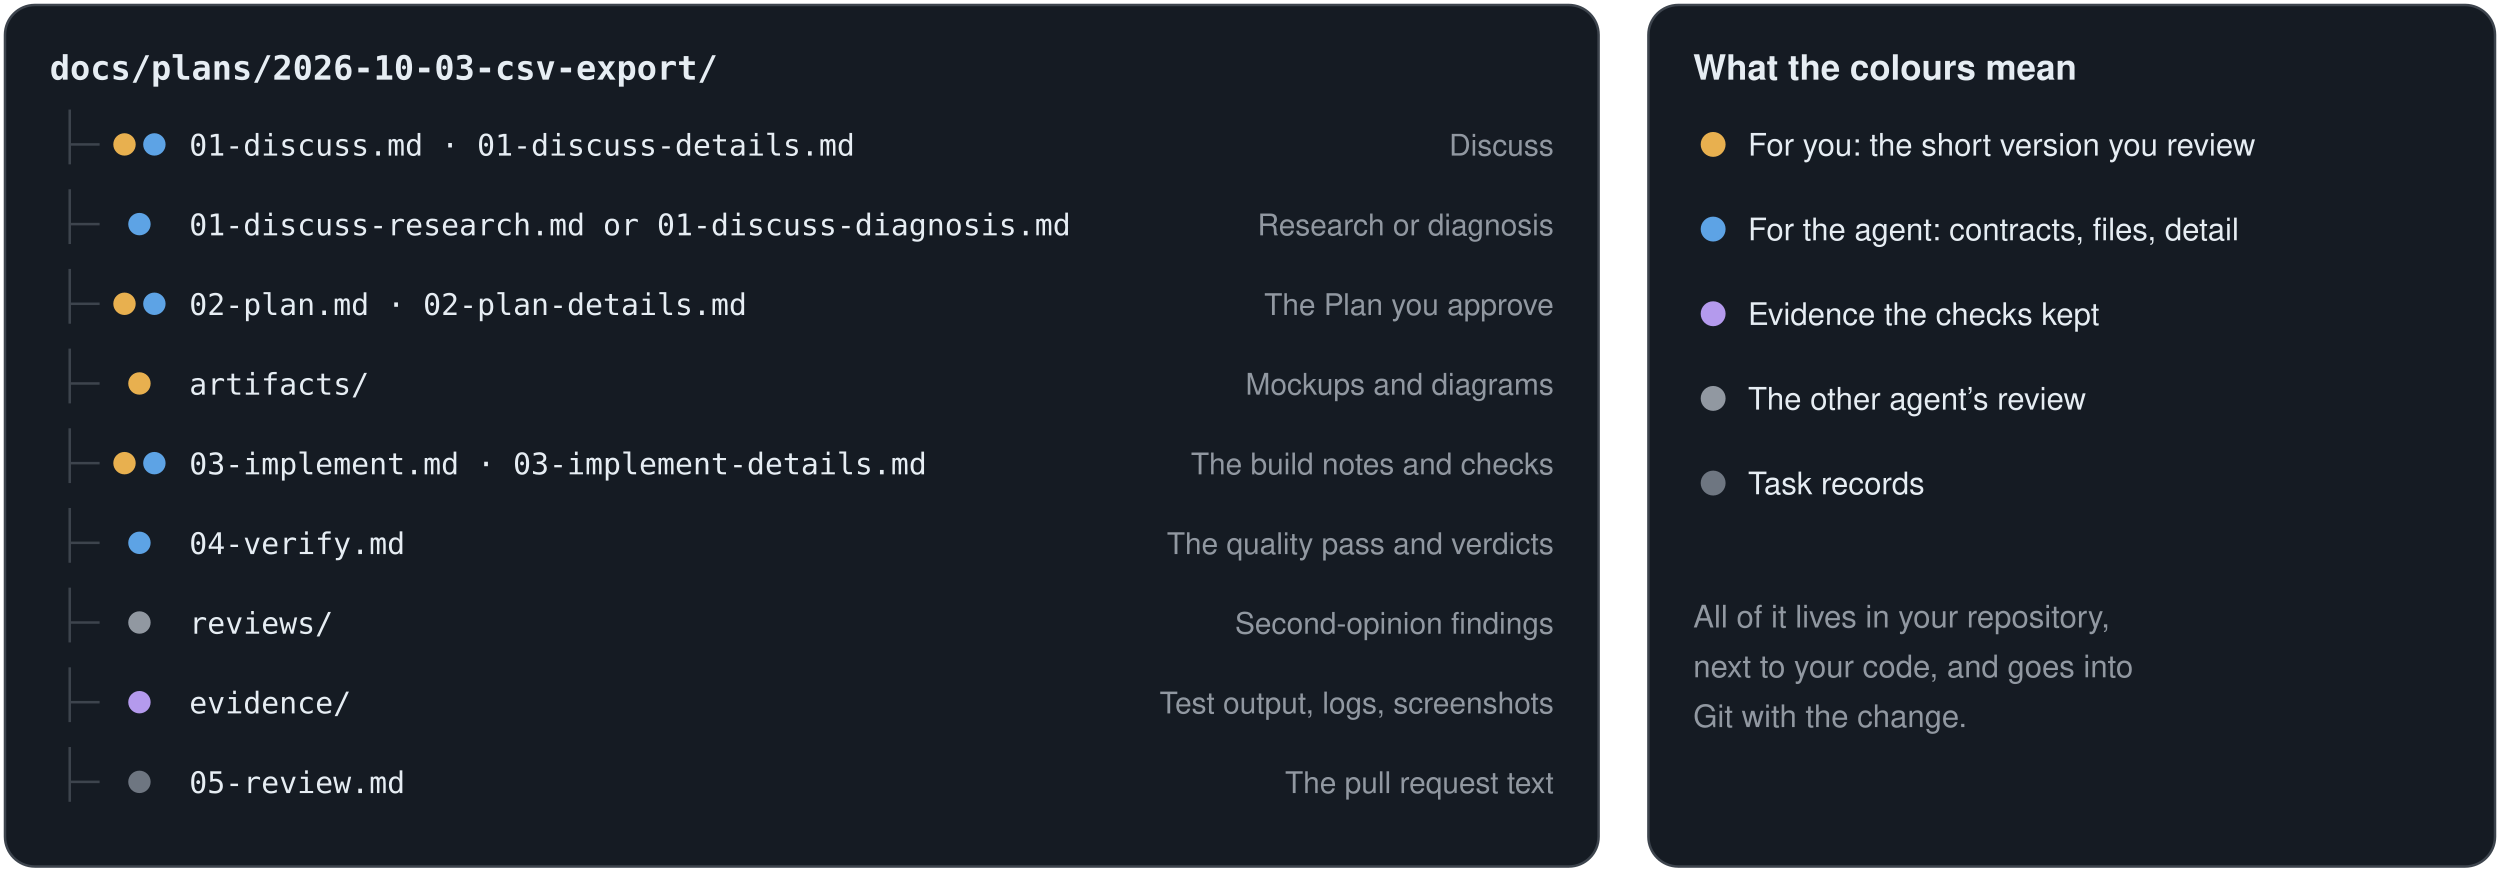
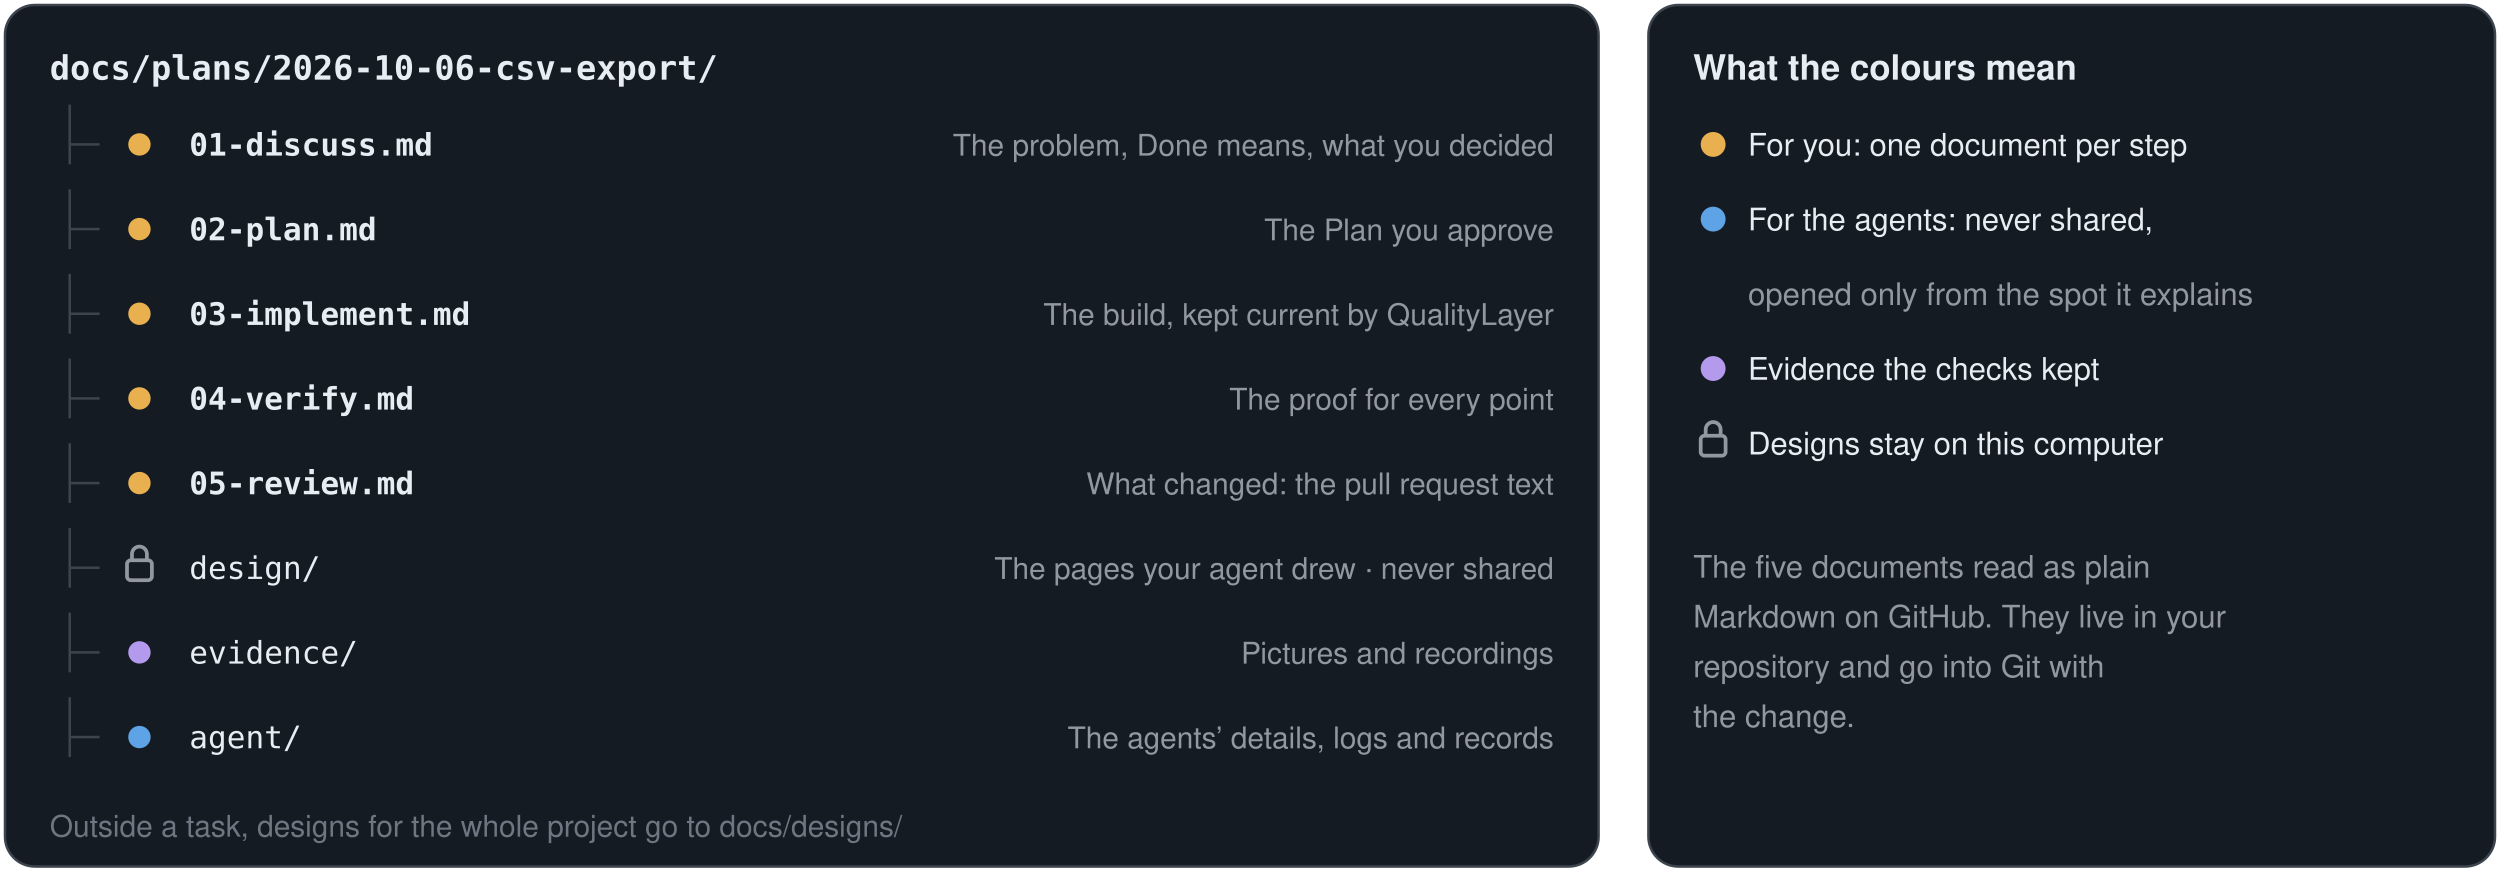
- <svg xmlns="http://www.w3.org/2000/svg" width="1004" height="354" viewBox="-2 -2 1004 354" role="img" aria-label="A task folder in docs/plans: one file per step, from 01-discuss to 05-review, with the agent’s details beside Discuss, Plan and Implement, research or diagnosis, mockups, reviews and evidence">
+ <svg xmlns="http://www.w3.org/2000/svg" width="1004" height="354" viewBox="-2 -2 1004 354" role="img" aria-label="A task folder in docs/plans: one document per step for you, from 01-discuss to 05-review; design/ with the pages your agent drew, never shared; evidence/ with pictures and recordings; and agent/ with the agents’ details, logs and records">
  <rect x="0" y="0" width="640" height="346" rx="12" fill="#151b23" stroke="#3d444d" stroke-width="1" />
-   <text x="18" y="30" font-family="ui-monospace, SFMono-Regular, Menlo, Consolas, monospace" font-size="13.5" font-weight="700" fill="#e6edf3" text-anchor="start">docs/plans/2026-10-03-csv-export/</text>
-   <line x1="26" y1="42" x2="26" y2="64" stroke="#3d444d" />
+   <text x="18" y="30" font-family="ui-monospace, SFMono-Regular, Menlo, Consolas, monospace" font-size="13.5" font-weight="700" fill="#e6edf3" text-anchor="start">docs/plans/2026-10-06-csv-export/</text>
+   <line x1="26" y1="40" x2="26" y2="64" stroke="#3d444d" />
  <line x1="26" y1="56" x2="38" y2="56" stroke="#3d444d" />
-   <circle cx="48" cy="56" r="4.5" fill="#e8b04f" />
-   <circle cx="60" cy="56" r="4.5" fill="#5da3e5" />
-   <text x="74" y="60.5" font-family="ui-monospace, SFMono-Regular, Menlo, Consolas, monospace" font-size="12" font-weight="500" fill="#e6edf3" text-anchor="start">01-discuss.md · 01-discuss-details.md</text>
-   <text x="622" y="60.5" font-family="-apple-system, BlinkMacSystemFont, 'Segoe UI', 'Helvetica Neue', Helvetica, Arial, sans-serif" font-size="12" font-weight="400" fill="#9198a1" text-anchor="end">Discuss</text>
-   <line x1="26" y1="74" x2="26" y2="96" stroke="#3d444d" />
-   <line x1="26" y1="88" x2="38" y2="88" stroke="#3d444d" />
-   <circle cx="54" cy="88" r="4.5" fill="#5da3e5" />
-   <text x="74" y="92.5" font-family="ui-monospace, SFMono-Regular, Menlo, Consolas, monospace" font-size="12" font-weight="500" fill="#e6edf3" text-anchor="start">01-discuss-research.md or 01-discuss-diagnosis.md</text>
-   <text x="622" y="92.5" font-family="-apple-system, BlinkMacSystemFont, 'Segoe UI', 'Helvetica Neue', Helvetica, Arial, sans-serif" font-size="12" font-weight="400" fill="#9198a1" text-anchor="end">Research or diagnosis</text>
-   <line x1="26" y1="106" x2="26" y2="128" stroke="#3d444d" />
-   <line x1="26" y1="120" x2="38" y2="120" stroke="#3d444d" />
-   <circle cx="48" cy="120" r="4.5" fill="#e8b04f" />
-   <circle cx="60" cy="120" r="4.5" fill="#5da3e5" />
-   <text x="74" y="124.5" font-family="ui-monospace, SFMono-Regular, Menlo, Consolas, monospace" font-size="12" font-weight="500" fill="#e6edf3" text-anchor="start">02-plan.md · 02-plan-details.md</text>
-   <text x="622" y="124.5" font-family="-apple-system, BlinkMacSystemFont, 'Segoe UI', 'Helvetica Neue', Helvetica, Arial, sans-serif" font-size="12" font-weight="400" fill="#9198a1" text-anchor="end">The Plan you approve</text>
-   <line x1="26" y1="138" x2="26" y2="160" stroke="#3d444d" />
-   <line x1="26" y1="152" x2="38" y2="152" stroke="#3d444d" />
-   <circle cx="54" cy="152" r="4.5" fill="#e8b04f" />
-   <text x="74" y="156.5" font-family="ui-monospace, SFMono-Regular, Menlo, Consolas, monospace" font-size="12" font-weight="500" fill="#e6edf3" text-anchor="start">artifacts/</text>
-   <text x="622" y="156.5" font-family="-apple-system, BlinkMacSystemFont, 'Segoe UI', 'Helvetica Neue', Helvetica, Arial, sans-serif" font-size="12" font-weight="400" fill="#9198a1" text-anchor="end">Mockups and diagrams</text>
-   <line x1="26" y1="170" x2="26" y2="192" stroke="#3d444d" />
-   <line x1="26" y1="184" x2="38" y2="184" stroke="#3d444d" />
-   <circle cx="48" cy="184" r="4.5" fill="#e8b04f" />
-   <circle cx="60" cy="184" r="4.5" fill="#5da3e5" />
-   <text x="74" y="188.5" font-family="ui-monospace, SFMono-Regular, Menlo, Consolas, monospace" font-size="12" font-weight="500" fill="#e6edf3" text-anchor="start">03-implement.md · 03-implement-details.md</text>
-   <text x="622" y="188.5" font-family="-apple-system, BlinkMacSystemFont, 'Segoe UI', 'Helvetica Neue', Helvetica, Arial, sans-serif" font-size="12" font-weight="400" fill="#9198a1" text-anchor="end">The build notes and checks</text>
-   <line x1="26" y1="202" x2="26" y2="224" stroke="#3d444d" />
-   <line x1="26" y1="216" x2="38" y2="216" stroke="#3d444d" />
-   <circle cx="54" cy="216" r="4.5" fill="#5da3e5" />
-   <text x="74" y="220.5" font-family="ui-monospace, SFMono-Regular, Menlo, Consolas, monospace" font-size="12" font-weight="500" fill="#e6edf3" text-anchor="start">04-verify.md</text>
-   <text x="622" y="220.5" font-family="-apple-system, BlinkMacSystemFont, 'Segoe UI', 'Helvetica Neue', Helvetica, Arial, sans-serif" font-size="12" font-weight="400" fill="#9198a1" text-anchor="end">The quality pass and verdicts</text>
-   <line x1="26" y1="234" x2="26" y2="256" stroke="#3d444d" />
-   <line x1="26" y1="248" x2="38" y2="248" stroke="#3d444d" />
-   <circle cx="54" cy="248" r="4.5" fill="#9198a1" />
-   <text x="74" y="252.5" font-family="ui-monospace, SFMono-Regular, Menlo, Consolas, monospace" font-size="12" font-weight="500" fill="#e6edf3" text-anchor="start">reviews/</text>
-   <text x="622" y="252.5" font-family="-apple-system, BlinkMacSystemFont, 'Segoe UI', 'Helvetica Neue', Helvetica, Arial, sans-serif" font-size="12" font-weight="400" fill="#9198a1" text-anchor="end">Second-opinion findings</text>
-   <line x1="26" y1="266" x2="26" y2="288" stroke="#3d444d" />
-   <line x1="26" y1="280" x2="38" y2="280" stroke="#3d444d" />
-   <circle cx="54" cy="280" r="4.5" fill="#b49aed" />
-   <text x="74" y="284.5" font-family="ui-monospace, SFMono-Regular, Menlo, Consolas, monospace" font-size="12" font-weight="500" fill="#e6edf3" text-anchor="start">evidence/</text>
-   <text x="622" y="284.5" font-family="-apple-system, BlinkMacSystemFont, 'Segoe UI', 'Helvetica Neue', Helvetica, Arial, sans-serif" font-size="12" font-weight="400" fill="#9198a1" text-anchor="end">Test output, logs, screenshots</text>
-   <line x1="26" y1="298" x2="26" y2="320" stroke="#3d444d" />
-   <line x1="26" y1="312" x2="38" y2="312" stroke="#3d444d" />
-   <circle cx="54" cy="312" r="4.5" fill="#6e7681" />
-   <text x="74" y="316.5" font-family="ui-monospace, SFMono-Regular, Menlo, Consolas, monospace" font-size="12" font-weight="500" fill="#e6edf3" text-anchor="start">05-review.md</text>
-   <text x="622" y="316.5" font-family="-apple-system, BlinkMacSystemFont, 'Segoe UI', 'Helvetica Neue', Helvetica, Arial, sans-serif" font-size="12" font-weight="400" fill="#9198a1" text-anchor="end">The pull request text</text>
+   <circle cx="54" cy="56" r="4.5" fill="#e8b04f" />
+   <text x="74" y="60.5" font-family="ui-monospace, SFMono-Regular, Menlo, Consolas, monospace" font-size="12.5" font-weight="600" fill="#e6edf3" text-anchor="start">01-discuss.md</text>
+   <text x="622" y="60.5" font-family="-apple-system, BlinkMacSystemFont, 'Segoe UI', 'Helvetica Neue', Helvetica, Arial, sans-serif" font-size="12" font-weight="400" fill="#9198a1" text-anchor="end">The problem, Done means, what you decided</text>
+   <line x1="26" y1="74" x2="26" y2="98" stroke="#3d444d" />
+   <line x1="26" y1="90" x2="38" y2="90" stroke="#3d444d" />
+   <circle cx="54" cy="90" r="4.5" fill="#e8b04f" />
+   <text x="74" y="94.5" font-family="ui-monospace, SFMono-Regular, Menlo, Consolas, monospace" font-size="12.5" font-weight="600" fill="#e6edf3" text-anchor="start">02-plan.md</text>
+   <text x="622" y="94.5" font-family="-apple-system, BlinkMacSystemFont, 'Segoe UI', 'Helvetica Neue', Helvetica, Arial, sans-serif" font-size="12" font-weight="400" fill="#9198a1" text-anchor="end">The Plan you approve</text>
+   <line x1="26" y1="108" x2="26" y2="132" stroke="#3d444d" />
+   <line x1="26" y1="124" x2="38" y2="124" stroke="#3d444d" />
+   <circle cx="54" cy="124" r="4.5" fill="#e8b04f" />
+   <text x="74" y="128.5" font-family="ui-monospace, SFMono-Regular, Menlo, Consolas, monospace" font-size="12.5" font-weight="600" fill="#e6edf3" text-anchor="start">03-implement.md</text>
+   <text x="622" y="128.5" font-family="-apple-system, BlinkMacSystemFont, 'Segoe UI', 'Helvetica Neue', Helvetica, Arial, sans-serif" font-size="12" font-weight="400" fill="#9198a1" text-anchor="end">The build, kept current by QualityLayer</text>
+   <line x1="26" y1="142" x2="26" y2="166" stroke="#3d444d" />
+   <line x1="26" y1="158" x2="38" y2="158" stroke="#3d444d" />
+   <circle cx="54" cy="158" r="4.5" fill="#e8b04f" />
+   <text x="74" y="162.5" font-family="ui-monospace, SFMono-Regular, Menlo, Consolas, monospace" font-size="12.5" font-weight="600" fill="#e6edf3" text-anchor="start">04-verify.md</text>
+   <text x="622" y="162.5" font-family="-apple-system, BlinkMacSystemFont, 'Segoe UI', 'Helvetica Neue', Helvetica, Arial, sans-serif" font-size="12" font-weight="400" fill="#9198a1" text-anchor="end">The proof for every point</text>
+   <line x1="26" y1="176" x2="26" y2="200" stroke="#3d444d" />
+   <line x1="26" y1="192" x2="38" y2="192" stroke="#3d444d" />
+   <circle cx="54" cy="192" r="4.5" fill="#e8b04f" />
+   <text x="74" y="196.5" font-family="ui-monospace, SFMono-Regular, Menlo, Consolas, monospace" font-size="12.5" font-weight="600" fill="#e6edf3" text-anchor="start">05-review.md</text>
+   <text x="622" y="196.5" font-family="-apple-system, BlinkMacSystemFont, 'Segoe UI', 'Helvetica Neue', Helvetica, Arial, sans-serif" font-size="12" font-weight="400" fill="#9198a1" text-anchor="end">What changed: the pull request text</text>
+   <line x1="26" y1="210" x2="26" y2="234" stroke="#3d444d" />
+   <line x1="26" y1="226" x2="38" y2="226" stroke="#3d444d" />
+   <rect x="49" y="223" width="10" height="8" rx="1.5" fill="none" stroke="#9198a1" stroke-width="1.5" />
+   <path d="M51 223 v-2.5 a3 3 0 0 1 6 0 v2.5" fill="none" stroke="#9198a1" stroke-width="1.5" />
+   <text x="74" y="230.5" font-family="ui-monospace, SFMono-Regular, Menlo, Consolas, monospace" font-size="12.5" font-weight="500" fill="#e6edf3" text-anchor="start">design/</text>
+   <text x="622" y="230.5" font-family="-apple-system, BlinkMacSystemFont, 'Segoe UI', 'Helvetica Neue', Helvetica, Arial, sans-serif" font-size="12" font-weight="400" fill="#9198a1" text-anchor="end">The pages your agent drew · never shared</text>
+   <line x1="26" y1="244" x2="26" y2="268" stroke="#3d444d" />
+   <line x1="26" y1="260" x2="38" y2="260" stroke="#3d444d" />
+   <circle cx="54" cy="260" r="4.5" fill="#b49aed" />
+   <text x="74" y="264.5" font-family="ui-monospace, SFMono-Regular, Menlo, Consolas, monospace" font-size="12.5" font-weight="500" fill="#e6edf3" text-anchor="start">evidence/</text>
+   <text x="622" y="264.5" font-family="-apple-system, BlinkMacSystemFont, 'Segoe UI', 'Helvetica Neue', Helvetica, Arial, sans-serif" font-size="12" font-weight="400" fill="#9198a1" text-anchor="end">Pictures and recordings</text>
+   <line x1="26" y1="278" x2="26" y2="302" stroke="#3d444d" />
+   <line x1="26" y1="294" x2="38" y2="294" stroke="#3d444d" />
+   <circle cx="54" cy="294" r="4.5" fill="#5da3e5" />
+   <text x="74" y="298.5" font-family="ui-monospace, SFMono-Regular, Menlo, Consolas, monospace" font-size="12.5" font-weight="500" fill="#e6edf3" text-anchor="start">agent/</text>
+   <text x="622" y="298.5" font-family="-apple-system, BlinkMacSystemFont, 'Segoe UI', 'Helvetica Neue', Helvetica, Arial, sans-serif" font-size="12" font-weight="400" fill="#9198a1" text-anchor="end">The agents’ details, logs and records</text>
+   <text x="18" y="334" font-family="-apple-system, BlinkMacSystemFont, 'Segoe UI', 'Helvetica Neue', Helvetica, Arial, sans-serif" font-size="12" font-weight="500" fill="#6e7681" text-anchor="start">Outside a task, designs for the whole project go to docs/designs/</text>
  <rect x="660" y="0" width="340" height="346" rx="12" fill="#151b23" stroke="#3d444d" stroke-width="1" />
  <text x="678" y="30" font-family="-apple-system, BlinkMacSystemFont, 'Segoe UI', 'Helvetica Neue', Helvetica, Arial, sans-serif" font-size="14" font-weight="650" fill="#e6edf3" text-anchor="start">What the colours mean</text>
  <circle cx="686" cy="56" r="5" fill="#e8b04f" />
-   <text x="700" y="60.5" font-family="-apple-system, BlinkMacSystemFont, 'Segoe UI', 'Helvetica Neue', Helvetica, Arial, sans-serif" font-size="12.5" font-weight="500" fill="#e6edf3" text-anchor="start">For you: the short version you review</text>
-   <circle cx="686" cy="90" r="5" fill="#5da3e5" />
-   <text x="700" y="94.5" font-family="-apple-system, BlinkMacSystemFont, 'Segoe UI', 'Helvetica Neue', Helvetica, Arial, sans-serif" font-size="12.5" font-weight="500" fill="#e6edf3" text-anchor="start">For the agent: contracts, files, detail</text>
-   <circle cx="686" cy="124" r="5" fill="#b49aed" />
-   <text x="700" y="128.5" font-family="-apple-system, BlinkMacSystemFont, 'Segoe UI', 'Helvetica Neue', Helvetica, Arial, sans-serif" font-size="12.5" font-weight="500" fill="#e6edf3" text-anchor="start">Evidence the checks kept</text>
-   <circle cx="686" cy="158" r="5" fill="#9198a1" />
-   <text x="700" y="162.5" font-family="-apple-system, BlinkMacSystemFont, 'Segoe UI', 'Helvetica Neue', Helvetica, Arial, sans-serif" font-size="12.5" font-weight="500" fill="#e6edf3" text-anchor="start">The other agent’s review</text>
-   <circle cx="686" cy="192" r="5" fill="#6e7681" />
-   <text x="700" y="196.5" font-family="-apple-system, BlinkMacSystemFont, 'Segoe UI', 'Helvetica Neue', Helvetica, Arial, sans-serif" font-size="12.5" font-weight="500" fill="#e6edf3" text-anchor="start">Task records</text>
-   <text x="678" y="250" font-family="-apple-system, BlinkMacSystemFont, 'Segoe UI', 'Helvetica Neue', Helvetica, Arial, sans-serif" font-size="12.5" font-weight="400" fill="#9198a1" text-anchor="start">All of it lives in your repository,</text>
-   <text x="678" y="270" font-family="-apple-system, BlinkMacSystemFont, 'Segoe UI', 'Helvetica Neue', Helvetica, Arial, sans-serif" font-size="12.5" font-weight="400" fill="#9198a1" text-anchor="start">next to your code, and goes into</text>
-   <text x="678" y="290" font-family="-apple-system, BlinkMacSystemFont, 'Segoe UI', 'Helvetica Neue', Helvetica, Arial, sans-serif" font-size="12.5" font-weight="400" fill="#9198a1" text-anchor="start">Git with the change.</text>
+   <text x="700" y="60.5" font-family="-apple-system, BlinkMacSystemFont, 'Segoe UI', 'Helvetica Neue', Helvetica, Arial, sans-serif" font-size="12.5" font-weight="500" fill="#e6edf3" text-anchor="start">For you: one document per step</text>
+   <circle cx="686" cy="86" r="5" fill="#5da3e5" />
+   <text x="700" y="90.5" font-family="-apple-system, BlinkMacSystemFont, 'Segoe UI', 'Helvetica Neue', Helvetica, Arial, sans-serif" font-size="12.5" font-weight="500" fill="#e6edf3" text-anchor="start">For the agents: never shared,</text>
+   <text x="700" y="120.5" font-family="-apple-system, BlinkMacSystemFont, 'Segoe UI', 'Helvetica Neue', Helvetica, Arial, sans-serif" font-size="12.5" font-weight="500" fill="#9198a1" text-anchor="start">opened only from the spot it explains</text>
+   <circle cx="686" cy="146" r="5" fill="#b49aed" />
+   <text x="700" y="150.5" font-family="-apple-system, BlinkMacSystemFont, 'Segoe UI', 'Helvetica Neue', Helvetica, Arial, sans-serif" font-size="12.5" font-weight="500" fill="#e6edf3" text-anchor="start">Evidence the checks kept</text>
+   <rect x="681" y="173" width="10" height="8" rx="1.5" fill="none" stroke="#9198a1" stroke-width="1.5" />
+   <path d="M683 173 v-2.5 a3 3 0 0 1 6 0 v2.5" fill="none" stroke="#9198a1" stroke-width="1.5" />
+   <text x="700" y="180.5" font-family="-apple-system, BlinkMacSystemFont, 'Segoe UI', 'Helvetica Neue', Helvetica, Arial, sans-serif" font-size="12.5" font-weight="500" fill="#e6edf3" text-anchor="start">Designs stay on this computer</text>
+   <text x="678" y="230" font-family="-apple-system, BlinkMacSystemFont, 'Segoe UI', 'Helvetica Neue', Helvetica, Arial, sans-serif" font-size="12.5" font-weight="400" fill="#9198a1" text-anchor="start">The five documents read as plain</text>
+   <text x="678" y="250" font-family="-apple-system, BlinkMacSystemFont, 'Segoe UI', 'Helvetica Neue', Helvetica, Arial, sans-serif" font-size="12.5" font-weight="400" fill="#9198a1" text-anchor="start">Markdown on GitHub. They live in your</text>
+   <text x="678" y="270" font-family="-apple-system, BlinkMacSystemFont, 'Segoe UI', 'Helvetica Neue', Helvetica, Arial, sans-serif" font-size="12.5" font-weight="400" fill="#9198a1" text-anchor="start">repository and go into Git with</text>
+   <text x="678" y="290" font-family="-apple-system, BlinkMacSystemFont, 'Segoe UI', 'Helvetica Neue', Helvetica, Arial, sans-serif" font-size="12.5" font-weight="400" fill="#9198a1" text-anchor="start">the change.</text>
</svg>
